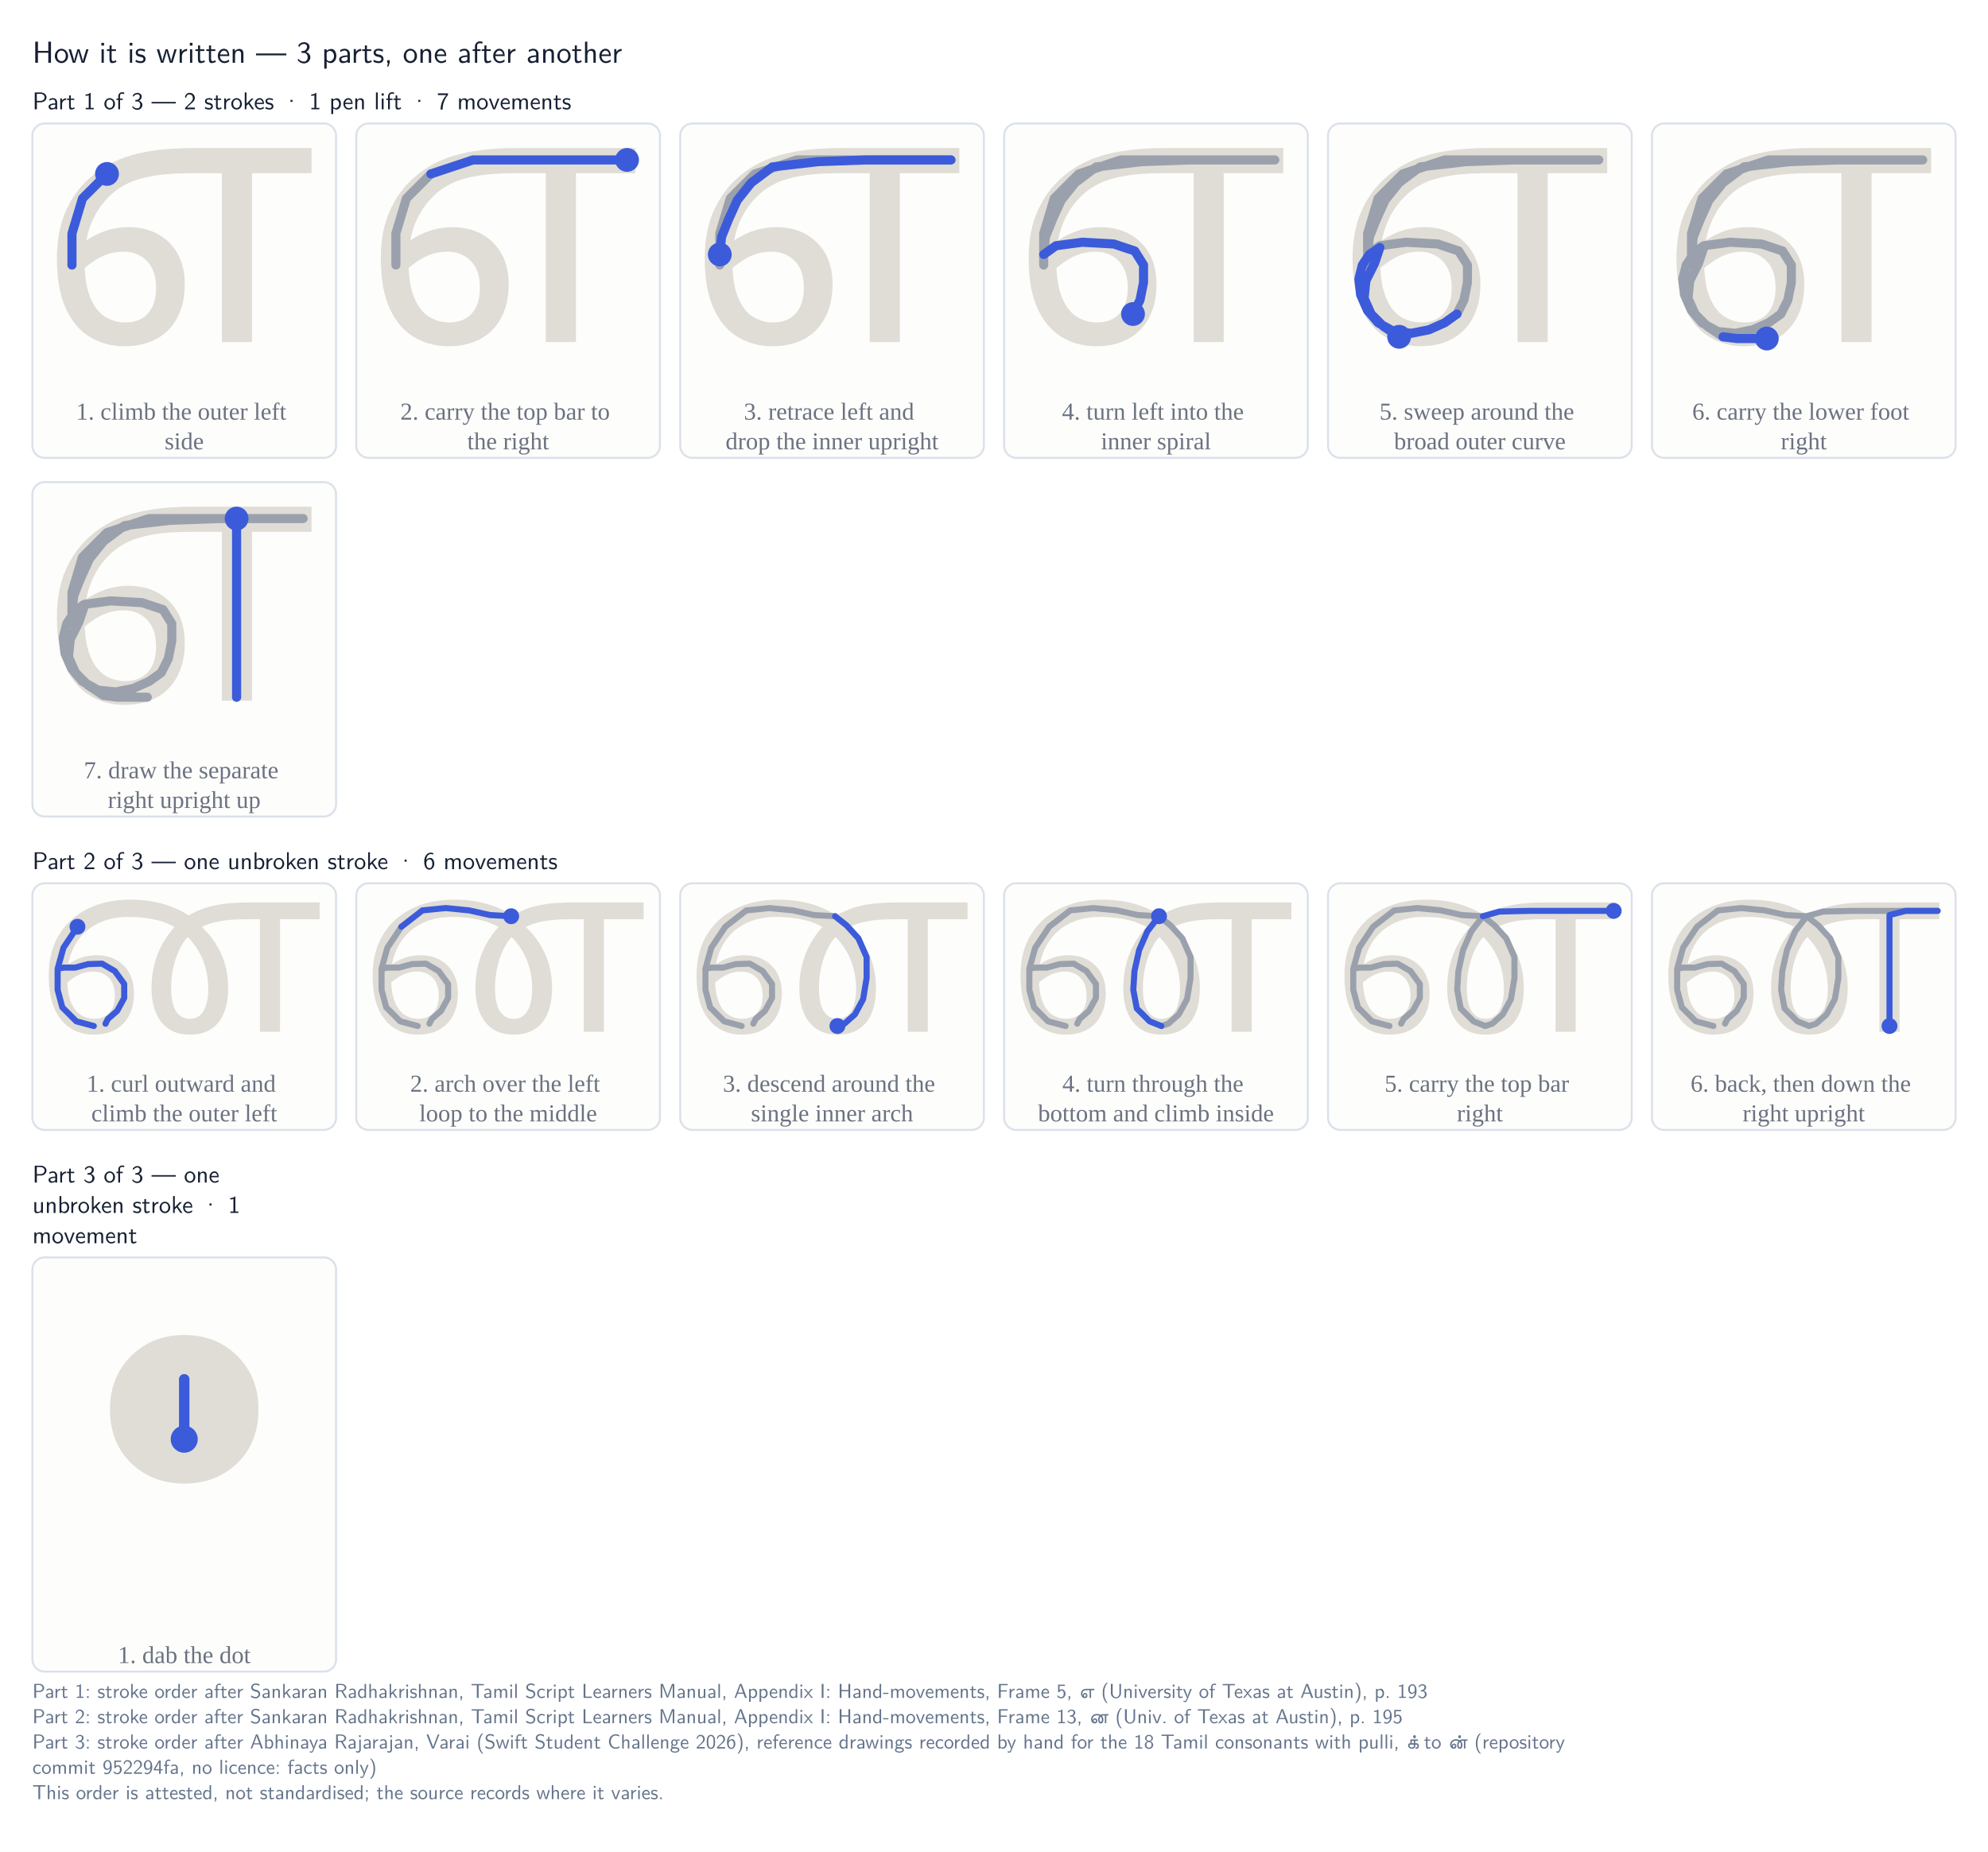
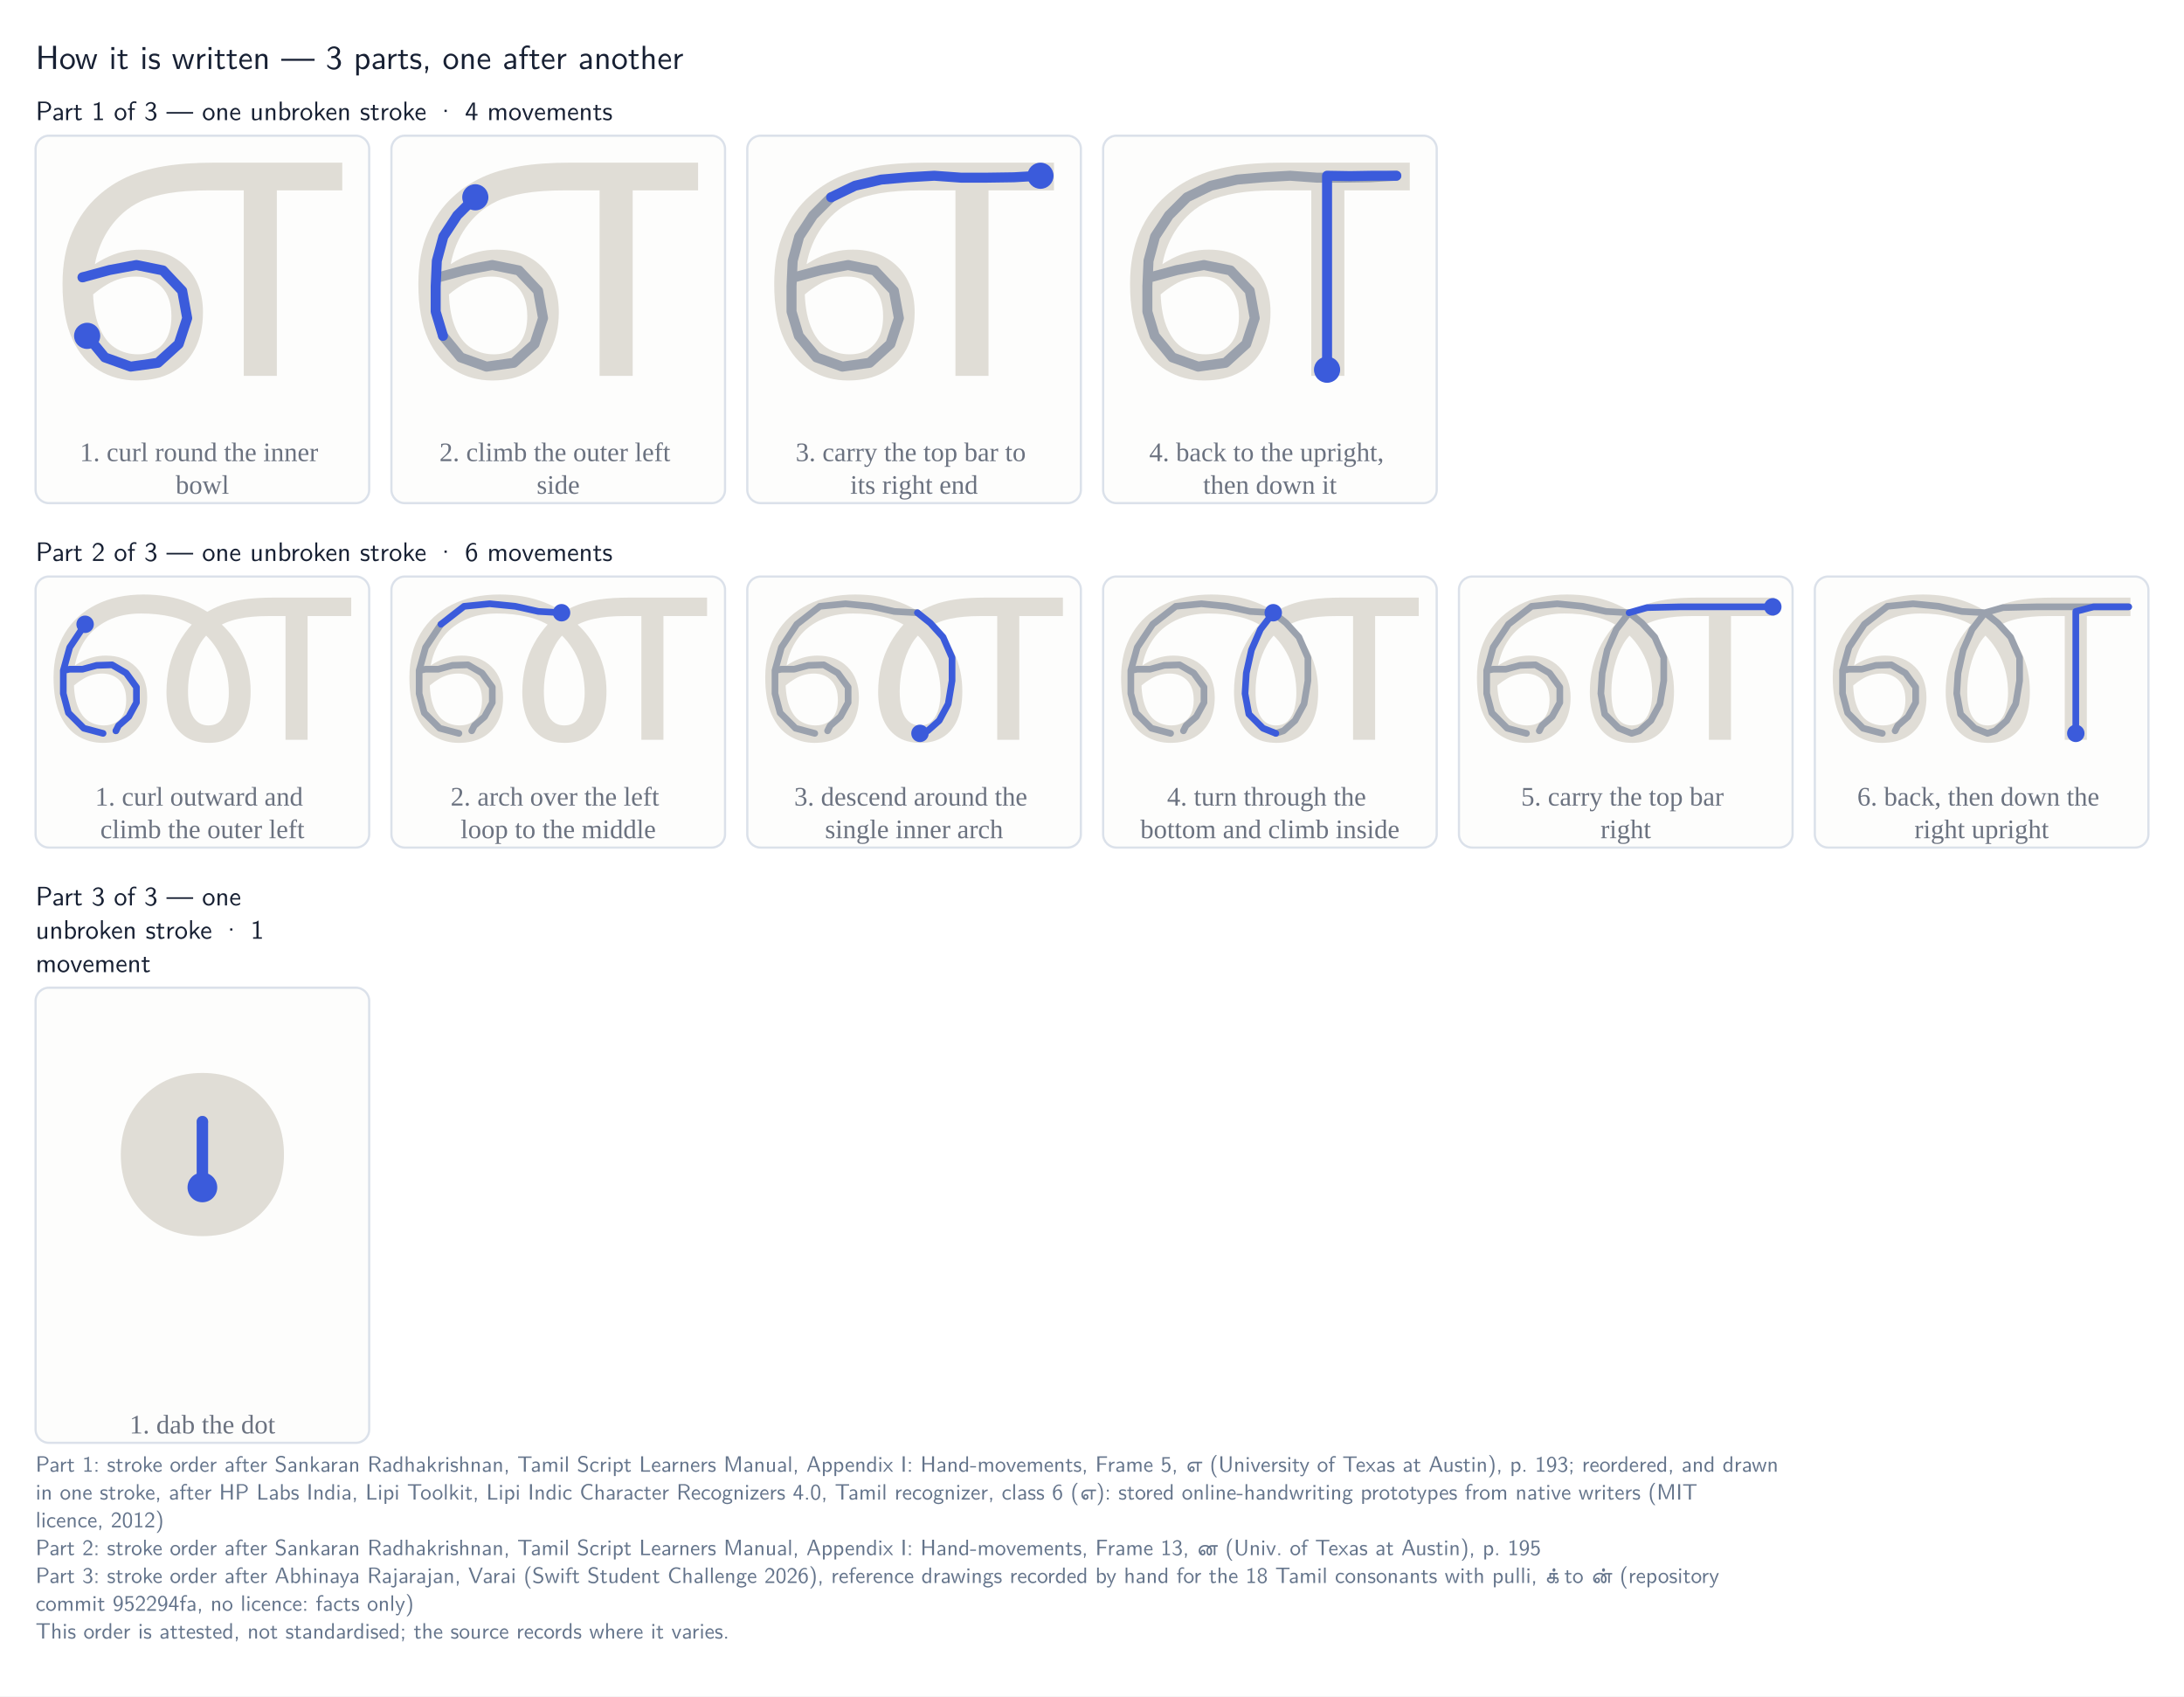
- <svg xmlns="http://www.w3.org/2000/svg" width="982" height="914.72" viewBox="0 0 982 914.72" role="img" aria-label="How to write என்: 3 parts, எ, ன, ், one after another">
-   <rect x="0" y="0" width="982" height="914.72" fill="#ffffff" />
+ <svg xmlns="http://www.w3.org/2000/svg" width="982" height="762.56" viewBox="0 0 982 762.56" role="img" aria-label="How to write என்: 3 parts, எ, ன, ், one after another">
+   <rect x="0" y="0" width="982" height="762.56" fill="#ffffff" />
  <text x="16" y="31" font-family="Latin Modern Sans, sans-serif" font-size="15" fill="#172033">How it is written — 3 parts, one after another</text>
-   <text x="16" y="54" font-family="Latin Modern Sans, sans-serif" font-size="12" fill="#172033">Part 1 of 3 — 2 strokes · 1 pen lift · 7 movements</text>
+   <text x="16" y="54" font-family="Latin Modern Sans, sans-serif" font-size="12" fill="#172033">Part 1 of 3 — one unbroken stroke · 4 movements</text>
  <rect x="16" y="61" width="150" height="165.16" rx="6" fill="#fdfdfc" stroke="#dbe1ea" stroke-width="1" />
  <svg x="16" y="61" width="150" height="165.16" viewBox="-13 -624 867 954.6" preserveAspectRatio="xMidYMid meet" overflow="hidden">
    <g transform="scale(1,-1)">
      <path class="ductus__glyph" d="M249 -12Q196 -12 152 14Q108 40 82.5 95.5Q57 151 57 239Q57 316 82 373Q107 430 150 468Q182 497 223 516Q264 535 320 544.5Q376 554 451 554L508 554L508 482L439 482Q375 482 332 474.5Q289 467 261.5 454Q234 441 214 423Q176 389 156 341Q136 293 136 232Q136 168 151.5 129Q167 90 193.5 73Q220 56 253 56Q280 56 299.5 67.5Q319 79 329.5 101Q340 123 340 155Q340 205 314 231.5Q288 258 247 258Q207 258 172 237Q137 216 108 184L93 248Q123 283 167.5 305.5Q212 328 261 328Q333 328 377.5 284Q422 240 422 165Q422 110 401 70Q380 30 341.5 9Q303 -12 249 -12ZM528 0L528 482L492 482L494 554L784 554L784 482L614 482L614 0L528 0Z" fill="#e0ddd6" fill-rule="nonzero" />
-       <path class="ductus__done" d="M100 220 L100 220" fill="none" stroke="#9aa1ad" stroke-width="26" stroke-linecap="round" stroke-linejoin="round" />
-       <path class="ductus__pen" d="M100 220 L100 310 L130 410 L200 480" fill="none" stroke="#3b5bdb" stroke-width="26" stroke-linecap="round" stroke-linejoin="round" />
-       <circle class="ductus__tip" cx="200" cy="480" r="34" fill="#3b5bdb" />
+       <path class="ductus__done" d="M109 256 L109 256" fill="none" stroke="#9aa1ad" stroke-width="26" stroke-linecap="round" stroke-linejoin="round" />
+       <path class="ductus__pen" d="M109 256 L179 275 L249 288 L318 274 L368 221 L381 150 L359 83 L305 34 L234 24 L167 48 L121 104" fill="none" stroke="#3b5bdb" stroke-width="26" stroke-linecap="round" stroke-linejoin="round" />
+       <circle class="ductus__tip" cx="121" cy="104" r="34" fill="#3b5bdb" />
    </g>
    <text class="ductus__caption" x="420.5" y="221.5" text-anchor="middle" font-size="69.5" fill="#6b7280">
-       <tspan x="420.5" y="221.5">1. climb the outer left</tspan>
-       <tspan x="420.5" y="306.3">side</tspan>
+       <tspan x="420.5" y="221.5">1. curl round the inner</tspan>
+       <tspan x="420.5" y="306.3">bowl</tspan>
    </text>
  </svg>
  <rect x="176" y="61" width="150" height="165.16" rx="6" fill="#fdfdfc" stroke="#dbe1ea" stroke-width="1" />
  <svg x="176" y="61" width="150" height="165.16" viewBox="-13 -624 867 954.6" preserveAspectRatio="xMidYMid meet" overflow="hidden">
    <g transform="scale(1,-1)">
      <path class="ductus__glyph" d="M249 -12Q196 -12 152 14Q108 40 82.5 95.5Q57 151 57 239Q57 316 82 373Q107 430 150 468Q182 497 223 516Q264 535 320 544.5Q376 554 451 554L508 554L508 482L439 482Q375 482 332 474.5Q289 467 261.5 454Q234 441 214 423Q176 389 156 341Q136 293 136 232Q136 168 151.5 129Q167 90 193.5 73Q220 56 253 56Q280 56 299.5 67.5Q319 79 329.5 101Q340 123 340 155Q340 205 314 231.5Q288 258 247 258Q207 258 172 237Q137 216 108 184L93 248Q123 283 167.5 305.5Q212 328 261 328Q333 328 377.5 284Q422 240 422 165Q422 110 401 70Q380 30 341.5 9Q303 -12 249 -12ZM528 0L528 482L492 482L494 554L784 554L784 482L614 482L614 0L528 0Z" fill="#e0ddd6" fill-rule="nonzero" />
-       <path class="ductus__done" d="M100 220 L100 310 L130 410 L200 480 L200 480" fill="none" stroke="#9aa1ad" stroke-width="26" stroke-linecap="round" stroke-linejoin="round" />
-       <path class="ductus__pen" d="M200 480 L320 520 L480 520 L620 520 L760 520" fill="none" stroke="#3b5bdb" stroke-width="26" stroke-linecap="round" stroke-linejoin="round" />
-       <circle class="ductus__tip" cx="760" cy="520" r="34" fill="#3b5bdb" />
+       <path class="ductus__done" d="M109 256 L179 275 L249 288 L318 274 L368 221 L381 150 L359 83 L305 34 L234 24 L167 48 L121 104 L121 104" fill="none" stroke="#9aa1ad" stroke-width="26" stroke-linecap="round" stroke-linejoin="round" />
+       <path class="ductus__pen" d="M121 104 L102 167 L102 233 L105 299 L122 362 L158 417 L205 464" fill="none" stroke="#3b5bdb" stroke-width="26" stroke-linecap="round" stroke-linejoin="round" />
+       <circle class="ductus__tip" cx="205" cy="464" r="34" fill="#3b5bdb" />
    </g>
    <text class="ductus__caption" x="420.5" y="221.5" text-anchor="middle" font-size="69.5" fill="#6b7280">
-       <tspan x="420.5" y="221.5">2. carry the top bar to</tspan>
-       <tspan x="420.5" y="306.3">the right</tspan>
+       <tspan x="420.5" y="221.5">2. climb the outer left</tspan>
+       <tspan x="420.5" y="306.3">side</tspan>
    </text>
  </svg>
  <rect x="336" y="61" width="150" height="165.16" rx="6" fill="#fdfdfc" stroke="#dbe1ea" stroke-width="1" />
  <svg x="336" y="61" width="150" height="165.16" viewBox="-13 -624 867 954.6" preserveAspectRatio="xMidYMid meet" overflow="hidden">
    <g transform="scale(1,-1)">
      <path class="ductus__glyph" d="M249 -12Q196 -12 152 14Q108 40 82.5 95.5Q57 151 57 239Q57 316 82 373Q107 430 150 468Q182 497 223 516Q264 535 320 544.5Q376 554 451 554L508 554L508 482L439 482Q375 482 332 474.5Q289 467 261.5 454Q234 441 214 423Q176 389 156 341Q136 293 136 232Q136 168 151.5 129Q167 90 193.5 73Q220 56 253 56Q280 56 299.5 67.5Q319 79 329.5 101Q340 123 340 155Q340 205 314 231.5Q288 258 247 258Q207 258 172 237Q137 216 108 184L93 248Q123 283 167.5 305.5Q212 328 261 328Q333 328 377.5 284Q422 240 422 165Q422 110 401 70Q380 30 341.5 9Q303 -12 249 -12ZM528 0L528 482L492 482L494 554L784 554L784 482L614 482L614 0L528 0Z" fill="#e0ddd6" fill-rule="nonzero" />
-       <path class="ductus__done" d="M100 220 L100 310 L130 410 L200 480 L320 520 L480 520 L620 520 L760 520 L760 520" fill="none" stroke="#9aa1ad" stroke-width="26" stroke-linecap="round" stroke-linejoin="round" />
-       <path class="ductus__pen" d="M760 520 L650 520 L520 520 L380 515 L250 500 L190 455 L150 405 L125 350 L105 300 L100 250" fill="none" stroke="#3b5bdb" stroke-width="26" stroke-linecap="round" stroke-linejoin="round" />
-       <circle class="ductus__tip" cx="100" cy="250" r="34" fill="#3b5bdb" />
+       <path class="ductus__done" d="M109 256 L179 275 L249 288 L318 274 L368 221 L381 150 L359 83 L305 34 L234 24 L167 48 L121 104 L102 167 L102 233 L105 299 L122 362 L158 417 L205 464 L205 464" fill="none" stroke="#9aa1ad" stroke-width="26" stroke-linecap="round" stroke-linejoin="round" />
+       <path class="ductus__pen" d="M205 464 L267 494 L335 510 L404 516 L473 520 L542 515 L611 515 L680 516 L749 520" fill="none" stroke="#3b5bdb" stroke-width="26" stroke-linecap="round" stroke-linejoin="round" />
+       <circle class="ductus__tip" cx="749" cy="520" r="34" fill="#3b5bdb" />
    </g>
    <text class="ductus__caption" x="420.5" y="221.5" text-anchor="middle" font-size="69.5" fill="#6b7280">
-       <tspan x="420.5" y="221.5">3. retrace left and</tspan>
-       <tspan x="420.5" y="306.3">drop the inner upright</tspan>
+       <tspan x="420.5" y="221.5">3. carry the top bar to</tspan>
+       <tspan x="420.5" y="306.3">its right end</tspan>
    </text>
  </svg>
  <rect x="496" y="61" width="150" height="165.16" rx="6" fill="#fdfdfc" stroke="#dbe1ea" stroke-width="1" />
  <svg x="496" y="61" width="150" height="165.16" viewBox="-13 -624 867 954.6" preserveAspectRatio="xMidYMid meet" overflow="hidden">
    <g transform="scale(1,-1)">
      <path class="ductus__glyph" d="M249 -12Q196 -12 152 14Q108 40 82.5 95.5Q57 151 57 239Q57 316 82 373Q107 430 150 468Q182 497 223 516Q264 535 320 544.5Q376 554 451 554L508 554L508 482L439 482Q375 482 332 474.5Q289 467 261.5 454Q234 441 214 423Q176 389 156 341Q136 293 136 232Q136 168 151.5 129Q167 90 193.5 73Q220 56 253 56Q280 56 299.5 67.5Q319 79 329.5 101Q340 123 340 155Q340 205 314 231.5Q288 258 247 258Q207 258 172 237Q137 216 108 184L93 248Q123 283 167.5 305.5Q212 328 261 328Q333 328 377.5 284Q422 240 422 165Q422 110 401 70Q380 30 341.5 9Q303 -12 249 -12ZM528 0L528 482L492 482L494 554L784 554L784 482L614 482L614 0L528 0Z" fill="#e0ddd6" fill-rule="nonzero" />
-       <path class="ductus__done" d="M100 220 L100 310 L130 410 L200 480 L320 520 L480 520 L620 520 L760 520 L650 520 L520 520 L380 515 L250 500 L190 455 L150 405 L125 350 L105 300 L100 250 L100 250" fill="none" stroke="#9aa1ad" stroke-width="26" stroke-linecap="round" stroke-linejoin="round" />
-       <path class="ductus__pen" d="M100 250 L135 275 L210 285 L300 280 L360 260 L385 220 L385 170 L375 120 L355 80" fill="none" stroke="#3b5bdb" stroke-width="26" stroke-linecap="round" stroke-linejoin="round" />
-       <circle class="ductus__tip" cx="355" cy="80" r="34" fill="#3b5bdb" />
+       <path class="ductus__done" d="M109 256 L179 275 L249 288 L318 274 L368 221 L381 150 L359 83 L305 34 L234 24 L167 48 L121 104 L102 167 L102 233 L105 299 L122 362 L158 417 L205 464 L267 494 L335 510 L404 516 L473 520 L542 515 L611 515 L680 516 L749 520 L749 520" fill="none" stroke="#9aa1ad" stroke-width="26" stroke-linecap="round" stroke-linejoin="round" />
+       <path class="ductus__pen" d="M749 520 L689 520 L629 519 L569 520 L569 448 L569 376 L569 304 L569 232 L569 160 L569 88 L569 16" fill="none" stroke="#3b5bdb" stroke-width="26" stroke-linecap="round" stroke-linejoin="round" />
+       <circle class="ductus__tip" cx="569" cy="16" r="34" fill="#3b5bdb" />
    </g>
    <text class="ductus__caption" x="420.5" y="221.5" text-anchor="middle" font-size="69.5" fill="#6b7280">
-       <tspan x="420.5" y="221.5">4. turn left into the</tspan>
-       <tspan x="420.5" y="306.3">inner spiral</tspan>
+       <tspan x="420.5" y="221.5">4. back to the upright,</tspan>
+       <tspan x="420.5" y="306.3">then down it</tspan>
    </text>
  </svg>
-   <rect x="656" y="61" width="150" height="165.16" rx="6" fill="#fdfdfc" stroke="#dbe1ea" stroke-width="1" />
-   <svg x="656" y="61" width="150" height="165.16" viewBox="-13 -624 867 954.6" preserveAspectRatio="xMidYMid meet" overflow="hidden">
-     <g transform="scale(1,-1)">
-       <path class="ductus__glyph" d="M249 -12Q196 -12 152 14Q108 40 82.5 95.5Q57 151 57 239Q57 316 82 373Q107 430 150 468Q182 497 223 516Q264 535 320 544.5Q376 554 451 554L508 554L508 482L439 482Q375 482 332 474.5Q289 467 261.5 454Q234 441 214 423Q176 389 156 341Q136 293 136 232Q136 168 151.5 129Q167 90 193.5 73Q220 56 253 56Q280 56 299.5 67.5Q319 79 329.5 101Q340 123 340 155Q340 205 314 231.5Q288 258 247 258Q207 258 172 237Q137 216 108 184L93 248Q123 283 167.5 305.5Q212 328 261 328Q333 328 377.5 284Q422 240 422 165Q422 110 401 70Q380 30 341.5 9Q303 -12 249 -12ZM528 0L528 482L492 482L494 554L784 554L784 482L614 482L614 0L528 0Z" fill="#e0ddd6" fill-rule="nonzero" />
-       <path class="ductus__done" d="M100 220 L100 310 L130 410 L200 480 L320 520 L480 520 L620 520 L760 520 L650 520 L520 520 L380 515 L250 500 L190 455 L150 405 L125 350 L105 300 L100 250 L135 275 L210 285 L300 280 L360 260 L385 220 L385 170 L375 120 L355 80 L355 80" fill="none" stroke="#9aa1ad" stroke-width="26" stroke-linecap="round" stroke-linejoin="round" />
-       <path class="ductus__pen" d="M355 80 L320 55 L275 35 L225 25 L175 30 L130 55 L100 90 L80 135 L75 180 L85 220 L105 250 L135 270 L120 225 L95 175 L90 125 L110 80 L145 45 L190 15" fill="none" stroke="#3b5bdb" stroke-width="26" stroke-linecap="round" stroke-linejoin="round" />
-       <circle class="ductus__tip" cx="190" cy="15" r="34" fill="#3b5bdb" />
-     </g>
-     <text class="ductus__caption" x="420.5" y="221.5" text-anchor="middle" font-size="69.5" fill="#6b7280">
-       <tspan x="420.5" y="221.5">5. sweep around the</tspan>
-       <tspan x="420.5" y="306.3">broad outer curve</tspan>
-     </text>
-   </svg>
-   <rect x="816" y="61" width="150" height="165.16" rx="6" fill="#fdfdfc" stroke="#dbe1ea" stroke-width="1" />
-   <svg x="816" y="61" width="150" height="165.16" viewBox="-13 -624 867 954.6" preserveAspectRatio="xMidYMid meet" overflow="hidden">
-     <g transform="scale(1,-1)">
-       <path class="ductus__glyph" d="M249 -12Q196 -12 152 14Q108 40 82.5 95.5Q57 151 57 239Q57 316 82 373Q107 430 150 468Q182 497 223 516Q264 535 320 544.5Q376 554 451 554L508 554L508 482L439 482Q375 482 332 474.5Q289 467 261.5 454Q234 441 214 423Q176 389 156 341Q136 293 136 232Q136 168 151.5 129Q167 90 193.5 73Q220 56 253 56Q280 56 299.5 67.5Q319 79 329.5 101Q340 123 340 155Q340 205 314 231.5Q288 258 247 258Q207 258 172 237Q137 216 108 184L93 248Q123 283 167.5 305.5Q212 328 261 328Q333 328 377.5 284Q422 240 422 165Q422 110 401 70Q380 30 341.5 9Q303 -12 249 -12ZM528 0L528 482L492 482L494 554L784 554L784 482L614 482L614 0L528 0Z" fill="#e0ddd6" fill-rule="nonzero" />
-       <path class="ductus__done" d="M100 220 L100 310 L130 410 L200 480 L320 520 L480 520 L620 520 L760 520 L650 520 L520 520 L380 515 L250 500 L190 455 L150 405 L125 350 L105 300 L100 250 L135 275 L210 285 L300 280 L360 260 L385 220 L385 170 L375 120 L355 80 L320 55 L275 35 L225 25 L175 30 L130 55 L100 90 L80 135 L75 180 L85 220 L105 250 L135 270 L120 225 L95 175 L90 125 L110 80 L145 45 L190 15 L190 15" fill="none" stroke="#9aa1ad" stroke-width="26" stroke-linecap="round" stroke-linejoin="round" />
-       <path class="ductus__pen" d="M190 15 L230 10 L275 10 L315 10" fill="none" stroke="#3b5bdb" stroke-width="26" stroke-linecap="round" stroke-linejoin="round" />
-       <circle class="ductus__tip" cx="315" cy="10" r="34" fill="#3b5bdb" />
-     </g>
-     <text class="ductus__caption" x="420.5" y="221.5" text-anchor="middle" font-size="69.5" fill="#6b7280">
-       <tspan x="420.5" y="221.5">6. carry the lower foot</tspan>
-       <tspan x="420.5" y="306.3">right</tspan>
-     </text>
-   </svg>
-   <rect x="16" y="238.16" width="150" height="165.16" rx="6" fill="#fdfdfc" stroke="#dbe1ea" stroke-width="1" />
-   <svg x="16" y="238.16" width="150" height="165.16" viewBox="-13 -624 867 954.6" preserveAspectRatio="xMidYMid meet" overflow="hidden">
-     <g transform="scale(1,-1)">
-       <path class="ductus__glyph" d="M249 -12Q196 -12 152 14Q108 40 82.5 95.5Q57 151 57 239Q57 316 82 373Q107 430 150 468Q182 497 223 516Q264 535 320 544.5Q376 554 451 554L508 554L508 482L439 482Q375 482 332 474.5Q289 467 261.5 454Q234 441 214 423Q176 389 156 341Q136 293 136 232Q136 168 151.5 129Q167 90 193.5 73Q220 56 253 56Q280 56 299.5 67.5Q319 79 329.5 101Q340 123 340 155Q340 205 314 231.5Q288 258 247 258Q207 258 172 237Q137 216 108 184L93 248Q123 283 167.5 305.5Q212 328 261 328Q333 328 377.5 284Q422 240 422 165Q422 110 401 70Q380 30 341.5 9Q303 -12 249 -12ZM528 0L528 482L492 482L494 554L784 554L784 482L614 482L614 0L528 0Z" fill="#e0ddd6" fill-rule="nonzero" />
-       <path class="ductus__done" d="M100 220 L100 310 L130 410 L200 480 L320 520 L480 520 L620 520 L760 520 L650 520 L520 520 L380 515 L250 500 L190 455 L150 405 L125 350 L105 300 L100 250 L135 275 L210 285 L300 280 L360 260 L385 220 L385 170 L375 120 L355 80 L320 55 L275 35 L225 25 L175 30 L130 55 L100 90 L80 135 L75 180 L85 220 L105 250 L135 270 L120 225 L95 175 L90 125 L110 80 L145 45 L190 15 L230 10 L275 10 L315 10" fill="none" stroke="#9aa1ad" stroke-width="26" stroke-linecap="round" stroke-linejoin="round" />
-       <path class="ductus__done" d="M570 10 L570 10" fill="none" stroke="#9aa1ad" stroke-width="26" stroke-linecap="round" stroke-linejoin="round" />
-       <path class="ductus__pen" d="M570 10 L570 150 L570 300 L570 450 L570 520" fill="none" stroke="#3b5bdb" stroke-width="26" stroke-linecap="round" stroke-linejoin="round" />
-       <circle class="ductus__tip" cx="570" cy="520" r="34" fill="#3b5bdb" />
-     </g>
-     <text class="ductus__caption" x="420.5" y="221.5" text-anchor="middle" font-size="69.5" fill="#6b7280">
-       <tspan x="420.5" y="221.5">7. draw the separate</tspan>
-       <tspan x="420.5" y="306.3">right upright up</tspan>
-     </text>
-   </svg>
-   <text x="16" y="429.32" font-family="Latin Modern Sans, sans-serif" font-size="12" fill="#172033">Part 2 of 3 — one unbroken stroke · 6 movements</text>
-   <rect x="16" y="436.32" width="150" height="121.82" rx="6" fill="#fdfdfc" stroke="#dbe1ea" stroke-width="1" />
-   <svg x="16" y="436.32" width="150" height="121.82" viewBox="-13 -636 1300 1055.8" preserveAspectRatio="xMidYMid meet" overflow="hidden">
+   <text x="16" y="252.16" font-family="Latin Modern Sans, sans-serif" font-size="12" fill="#172033">Part 2 of 3 — one unbroken stroke · 6 movements</text>
+   <rect x="16" y="259.16" width="150" height="121.82" rx="6" fill="#fdfdfc" stroke="#dbe1ea" stroke-width="1" />
+   <svg x="16" y="259.16" width="150" height="121.82" viewBox="-13 -636 1300 1055.8" preserveAspectRatio="xMidYMid meet" overflow="hidden">
    <g transform="scale(1,-1)">
      <path class="ductus__glyph" d="M249 -12Q196 -12 152 14.5Q108 41 82.5 97Q57 153 57 243Q57 342 100.5 414.5Q144 487 223 526.5Q302 566 408 566Q456 566 499.5 558.5Q543 551 583 535.5Q623 520 662 495L708 453Q761 406 793 338.5Q825 271 825 189Q825 122 805.5 77.5Q786 33 749.5 10.5Q713 -12 663 -12Q605 -12 568.5 14Q532 40 514.5 84.5Q497 129 497 186Q497 239 508.5 286Q520 333 543 375Q566 417 600 454L650 495Q680 513 714 526Q748 539 796.5 546.5Q845 554 918 554L1217 554L1217 482L1047 482L1047 0L961 0L961 482L895 482Q862 482 833 479.5Q804 477 778 471.5Q752 466 728 456Q704 446 681 430Q648 409 626 370.5Q604 332 592.5 284.5Q581 237 581 189Q581 120 602 88Q623 56 660 56Q691 56 708.5 75Q726 94 733 123Q740 152 740 182Q740 261 709.5 324.5Q679 388 621 433Q574 466 518 479Q462 492 398 492Q324 492 269 465Q214 438 181.5 391Q149 344 139 283Q138 268 137 254.5Q136 241 136 233Q136 168 151.5 129Q167 90 193.5 73Q220 56 253 56Q280 56 299.5 67.5Q319 79 329.5 101Q340 123 340 155Q340 205 314 231.5Q288 258 247 258Q207 258 172 237Q137 216 108 184L93 248Q123 283 167.5 305.5Q212 328 261 328Q333 328 377.5 284Q422 240 422 165Q422 110 401 70Q380 30 341.5 9Q303 -12 249 -12Z" fill="#e0ddd6" fill-rule="nonzero" />
      <path class="ductus__done" d="M300 35 L300 35" fill="none" stroke="#9aa1ad" stroke-width="26" stroke-linecap="round" stroke-linejoin="round" />
      <path class="ductus__pen" d="M300 35 L310 55 L350 90 L380 145 L380 205 L340 260 L285 292 L225 290 L170 275 L120 275 L95 270 L95 180 L115 105 L175 45 L250 25 L175 45 L115 105 L95 180 L95 270 L120 360 L180 450" fill="none" stroke="#3b5bdb" stroke-width="26" stroke-linecap="round" stroke-linejoin="round" />
      <circle class="ductus__tip" cx="180" cy="450" r="34" fill="#3b5bdb" />
    </g>
    <text class="ductus__caption" x="637" y="256.2" text-anchor="middle" font-size="104.2" fill="#6b7280">
      <tspan x="637" y="256.2">1. curl outward and</tspan>
      <tspan x="637" y="383.3">climb the outer left</tspan>
    </text>
  </svg>
-   <rect x="176" y="436.32" width="150" height="121.82" rx="6" fill="#fdfdfc" stroke="#dbe1ea" stroke-width="1" />
-   <svg x="176" y="436.32" width="150" height="121.82" viewBox="-13 -636 1300 1055.8" preserveAspectRatio="xMidYMid meet" overflow="hidden">
+   <rect x="176" y="259.16" width="150" height="121.82" rx="6" fill="#fdfdfc" stroke="#dbe1ea" stroke-width="1" />
+   <svg x="176" y="259.16" width="150" height="121.82" viewBox="-13 -636 1300 1055.8" preserveAspectRatio="xMidYMid meet" overflow="hidden">
    <g transform="scale(1,-1)">
      <path class="ductus__glyph" d="M249 -12Q196 -12 152 14.5Q108 41 82.5 97Q57 153 57 243Q57 342 100.5 414.5Q144 487 223 526.5Q302 566 408 566Q456 566 499.5 558.5Q543 551 583 535.5Q623 520 662 495L708 453Q761 406 793 338.5Q825 271 825 189Q825 122 805.5 77.5Q786 33 749.5 10.5Q713 -12 663 -12Q605 -12 568.5 14Q532 40 514.5 84.5Q497 129 497 186Q497 239 508.5 286Q520 333 543 375Q566 417 600 454L650 495Q680 513 714 526Q748 539 796.5 546.5Q845 554 918 554L1217 554L1217 482L1047 482L1047 0L961 0L961 482L895 482Q862 482 833 479.5Q804 477 778 471.5Q752 466 728 456Q704 446 681 430Q648 409 626 370.5Q604 332 592.5 284.5Q581 237 581 189Q581 120 602 88Q623 56 660 56Q691 56 708.5 75Q726 94 733 123Q740 152 740 182Q740 261 709.5 324.5Q679 388 621 433Q574 466 518 479Q462 492 398 492Q324 492 269 465Q214 438 181.5 391Q149 344 139 283Q138 268 137 254.5Q136 241 136 233Q136 168 151.5 129Q167 90 193.5 73Q220 56 253 56Q280 56 299.5 67.5Q319 79 329.5 101Q340 123 340 155Q340 205 314 231.5Q288 258 247 258Q207 258 172 237Q137 216 108 184L93 248Q123 283 167.5 305.5Q212 328 261 328Q333 328 377.5 284Q422 240 422 165Q422 110 401 70Q380 30 341.5 9Q303 -12 249 -12Z" fill="#e0ddd6" fill-rule="nonzero" />
      <path class="ductus__done" d="M300 35 L310 55 L350 90 L380 145 L380 205 L340 260 L285 292 L225 290 L170 275 L120 275 L95 270 L95 180 L115 105 L175 45 L250 25 L175 45 L115 105 L95 180 L95 270 L120 360 L180 450 L180 450" fill="none" stroke="#9aa1ad" stroke-width="26" stroke-linecap="round" stroke-linejoin="round" />
      <path class="ductus__pen" d="M180 450 L270 520 L370 530 L470 520 L560 500 L650 495" fill="none" stroke="#3b5bdb" stroke-width="26" stroke-linecap="round" stroke-linejoin="round" />
      <circle class="ductus__tip" cx="650" cy="495" r="34" fill="#3b5bdb" />
    </g>
    <text class="ductus__caption" x="637" y="256.2" text-anchor="middle" font-size="104.2" fill="#6b7280">
      <tspan x="637" y="256.2">2. arch over the left</tspan>
      <tspan x="637" y="383.3">loop to the middle</tspan>
    </text>
  </svg>
-   <rect x="336" y="436.32" width="150" height="121.82" rx="6" fill="#fdfdfc" stroke="#dbe1ea" stroke-width="1" />
-   <svg x="336" y="436.32" width="150" height="121.82" viewBox="-13 -636 1300 1055.8" preserveAspectRatio="xMidYMid meet" overflow="hidden">
+   <rect x="336" y="259.16" width="150" height="121.82" rx="6" fill="#fdfdfc" stroke="#dbe1ea" stroke-width="1" />
+   <svg x="336" y="259.16" width="150" height="121.82" viewBox="-13 -636 1300 1055.8" preserveAspectRatio="xMidYMid meet" overflow="hidden">
    <g transform="scale(1,-1)">
      <path class="ductus__glyph" d="M249 -12Q196 -12 152 14.5Q108 41 82.5 97Q57 153 57 243Q57 342 100.5 414.5Q144 487 223 526.5Q302 566 408 566Q456 566 499.5 558.5Q543 551 583 535.5Q623 520 662 495L708 453Q761 406 793 338.5Q825 271 825 189Q825 122 805.5 77.5Q786 33 749.5 10.5Q713 -12 663 -12Q605 -12 568.5 14Q532 40 514.5 84.5Q497 129 497 186Q497 239 508.5 286Q520 333 543 375Q566 417 600 454L650 495Q680 513 714 526Q748 539 796.5 546.5Q845 554 918 554L1217 554L1217 482L1047 482L1047 0L961 0L961 482L895 482Q862 482 833 479.5Q804 477 778 471.5Q752 466 728 456Q704 446 681 430Q648 409 626 370.5Q604 332 592.5 284.5Q581 237 581 189Q581 120 602 88Q623 56 660 56Q691 56 708.5 75Q726 94 733 123Q740 152 740 182Q740 261 709.5 324.5Q679 388 621 433Q574 466 518 479Q462 492 398 492Q324 492 269 465Q214 438 181.5 391Q149 344 139 283Q138 268 137 254.5Q136 241 136 233Q136 168 151.5 129Q167 90 193.5 73Q220 56 253 56Q280 56 299.5 67.5Q319 79 329.5 101Q340 123 340 155Q340 205 314 231.5Q288 258 247 258Q207 258 172 237Q137 216 108 184L93 248Q123 283 167.5 305.5Q212 328 261 328Q333 328 377.5 284Q422 240 422 165Q422 110 401 70Q380 30 341.5 9Q303 -12 249 -12Z" fill="#e0ddd6" fill-rule="nonzero" />
      <path class="ductus__done" d="M300 35 L310 55 L350 90 L380 145 L380 205 L340 260 L285 292 L225 290 L170 275 L120 275 L95 270 L95 180 L115 105 L175 45 L250 25 L175 45 L115 105 L95 180 L95 270 L120 360 L180 450 L270 520 L370 530 L470 520 L560 500 L650 495 L650 495" fill="none" stroke="#9aa1ad" stroke-width="26" stroke-linecap="round" stroke-linejoin="round" />
      <path class="ductus__pen" d="M650 495 L700 455 L750 400 L785 320 L785 230 L770 140 L735 75 L690 35 L660 25" fill="none" stroke="#3b5bdb" stroke-width="26" stroke-linecap="round" stroke-linejoin="round" />
      <circle class="ductus__tip" cx="660" cy="25" r="34" fill="#3b5bdb" />
    </g>
    <text class="ductus__caption" x="637" y="256.2" text-anchor="middle" font-size="104.2" fill="#6b7280">
      <tspan x="637" y="256.2">3. descend around the</tspan>
      <tspan x="637" y="383.3">single inner arch</tspan>
    </text>
  </svg>
-   <rect x="496" y="436.32" width="150" height="121.82" rx="6" fill="#fdfdfc" stroke="#dbe1ea" stroke-width="1" />
-   <svg x="496" y="436.32" width="150" height="121.82" viewBox="-13 -636 1300 1055.8" preserveAspectRatio="xMidYMid meet" overflow="hidden">
+   <rect x="496" y="259.16" width="150" height="121.82" rx="6" fill="#fdfdfc" stroke="#dbe1ea" stroke-width="1" />
+   <svg x="496" y="259.16" width="150" height="121.82" viewBox="-13 -636 1300 1055.8" preserveAspectRatio="xMidYMid meet" overflow="hidden">
    <g transform="scale(1,-1)">
      <path class="ductus__glyph" d="M249 -12Q196 -12 152 14.5Q108 41 82.5 97Q57 153 57 243Q57 342 100.5 414.5Q144 487 223 526.5Q302 566 408 566Q456 566 499.5 558.5Q543 551 583 535.5Q623 520 662 495L708 453Q761 406 793 338.5Q825 271 825 189Q825 122 805.5 77.5Q786 33 749.5 10.5Q713 -12 663 -12Q605 -12 568.5 14Q532 40 514.5 84.5Q497 129 497 186Q497 239 508.5 286Q520 333 543 375Q566 417 600 454L650 495Q680 513 714 526Q748 539 796.5 546.5Q845 554 918 554L1217 554L1217 482L1047 482L1047 0L961 0L961 482L895 482Q862 482 833 479.5Q804 477 778 471.5Q752 466 728 456Q704 446 681 430Q648 409 626 370.5Q604 332 592.5 284.5Q581 237 581 189Q581 120 602 88Q623 56 660 56Q691 56 708.5 75Q726 94 733 123Q740 152 740 182Q740 261 709.5 324.5Q679 388 621 433Q574 466 518 479Q462 492 398 492Q324 492 269 465Q214 438 181.5 391Q149 344 139 283Q138 268 137 254.5Q136 241 136 233Q136 168 151.5 129Q167 90 193.5 73Q220 56 253 56Q280 56 299.5 67.5Q319 79 329.5 101Q340 123 340 155Q340 205 314 231.5Q288 258 247 258Q207 258 172 237Q137 216 108 184L93 248Q123 283 167.5 305.5Q212 328 261 328Q333 328 377.5 284Q422 240 422 165Q422 110 401 70Q380 30 341.5 9Q303 -12 249 -12Z" fill="#e0ddd6" fill-rule="nonzero" />
      <path class="ductus__done" d="M300 35 L310 55 L350 90 L380 145 L380 205 L340 260 L285 292 L225 290 L170 275 L120 275 L95 270 L95 180 L115 105 L175 45 L250 25 L175 45 L115 105 L95 180 L95 270 L120 360 L180 450 L270 520 L370 530 L470 520 L560 500 L650 495 L700 455 L750 400 L785 320 L785 230 L770 140 L735 75 L690 35 L660 25 L660 25" fill="none" stroke="#9aa1ad" stroke-width="26" stroke-linecap="round" stroke-linejoin="round" />
      <path class="ductus__pen" d="M660 25 L610 45 L555 100 L540 180 L545 260 L565 350 L600 430 L650 495" fill="none" stroke="#3b5bdb" stroke-width="26" stroke-linecap="round" stroke-linejoin="round" />
      <circle class="ductus__tip" cx="650" cy="495" r="34" fill="#3b5bdb" />
    </g>
    <text class="ductus__caption" x="637" y="256.2" text-anchor="middle" font-size="104.2" fill="#6b7280">
      <tspan x="637" y="256.2">4. turn through the</tspan>
      <tspan x="637" y="383.3">bottom and climb inside</tspan>
    </text>
  </svg>
-   <rect x="656" y="436.32" width="150" height="121.82" rx="6" fill="#fdfdfc" stroke="#dbe1ea" stroke-width="1" />
-   <svg x="656" y="436.32" width="150" height="121.82" viewBox="-13 -636 1300 1055.8" preserveAspectRatio="xMidYMid meet" overflow="hidden">
+   <rect x="656" y="259.16" width="150" height="121.82" rx="6" fill="#fdfdfc" stroke="#dbe1ea" stroke-width="1" />
+   <svg x="656" y="259.16" width="150" height="121.82" viewBox="-13 -636 1300 1055.8" preserveAspectRatio="xMidYMid meet" overflow="hidden">
    <g transform="scale(1,-1)">
      <path class="ductus__glyph" d="M249 -12Q196 -12 152 14.5Q108 41 82.5 97Q57 153 57 243Q57 342 100.5 414.5Q144 487 223 526.5Q302 566 408 566Q456 566 499.5 558.5Q543 551 583 535.5Q623 520 662 495L708 453Q761 406 793 338.5Q825 271 825 189Q825 122 805.5 77.5Q786 33 749.5 10.5Q713 -12 663 -12Q605 -12 568.5 14Q532 40 514.5 84.5Q497 129 497 186Q497 239 508.5 286Q520 333 543 375Q566 417 600 454L650 495Q680 513 714 526Q748 539 796.5 546.5Q845 554 918 554L1217 554L1217 482L1047 482L1047 0L961 0L961 482L895 482Q862 482 833 479.5Q804 477 778 471.5Q752 466 728 456Q704 446 681 430Q648 409 626 370.5Q604 332 592.5 284.5Q581 237 581 189Q581 120 602 88Q623 56 660 56Q691 56 708.5 75Q726 94 733 123Q740 152 740 182Q740 261 709.5 324.5Q679 388 621 433Q574 466 518 479Q462 492 398 492Q324 492 269 465Q214 438 181.5 391Q149 344 139 283Q138 268 137 254.5Q136 241 136 233Q136 168 151.5 129Q167 90 193.5 73Q220 56 253 56Q280 56 299.5 67.5Q319 79 329.5 101Q340 123 340 155Q340 205 314 231.5Q288 258 247 258Q207 258 172 237Q137 216 108 184L93 248Q123 283 167.5 305.5Q212 328 261 328Q333 328 377.5 284Q422 240 422 165Q422 110 401 70Q380 30 341.5 9Q303 -12 249 -12Z" fill="#e0ddd6" fill-rule="nonzero" />
      <path class="ductus__done" d="M300 35 L310 55 L350 90 L380 145 L380 205 L340 260 L285 292 L225 290 L170 275 L120 275 L95 270 L95 180 L115 105 L175 45 L250 25 L175 45 L115 105 L95 180 L95 270 L120 360 L180 450 L270 520 L370 530 L470 520 L560 500 L650 495 L700 455 L750 400 L785 320 L785 230 L770 140 L735 75 L690 35 L660 25 L610 45 L555 100 L540 180 L545 260 L565 350 L600 430 L650 495 L650 495" fill="none" stroke="#9aa1ad" stroke-width="26" stroke-linecap="round" stroke-linejoin="round" />
      <path class="ductus__pen" d="M650 495 L720 515 L850 518 L1000 518 L1100 518 L1210 518" fill="none" stroke="#3b5bdb" stroke-width="26" stroke-linecap="round" stroke-linejoin="round" />
      <circle class="ductus__tip" cx="1210" cy="518" r="34" fill="#3b5bdb" />
    </g>
    <text class="ductus__caption" x="637" y="256.2" text-anchor="middle" font-size="104.2" fill="#6b7280">
      <tspan x="637" y="256.2">5. carry the top bar</tspan>
      <tspan x="637" y="383.3">right</tspan>
    </text>
  </svg>
-   <rect x="816" y="436.32" width="150" height="121.82" rx="6" fill="#fdfdfc" stroke="#dbe1ea" stroke-width="1" />
-   <svg x="816" y="436.32" width="150" height="121.82" viewBox="-13 -636 1300 1055.8" preserveAspectRatio="xMidYMid meet" overflow="hidden">
+   <rect x="816" y="259.16" width="150" height="121.82" rx="6" fill="#fdfdfc" stroke="#dbe1ea" stroke-width="1" />
+   <svg x="816" y="259.16" width="150" height="121.82" viewBox="-13 -636 1300 1055.8" preserveAspectRatio="xMidYMid meet" overflow="hidden">
    <g transform="scale(1,-1)">
      <path class="ductus__glyph" d="M249 -12Q196 -12 152 14.5Q108 41 82.5 97Q57 153 57 243Q57 342 100.5 414.5Q144 487 223 526.5Q302 566 408 566Q456 566 499.5 558.5Q543 551 583 535.5Q623 520 662 495L708 453Q761 406 793 338.5Q825 271 825 189Q825 122 805.5 77.5Q786 33 749.5 10.5Q713 -12 663 -12Q605 -12 568.5 14Q532 40 514.5 84.5Q497 129 497 186Q497 239 508.5 286Q520 333 543 375Q566 417 600 454L650 495Q680 513 714 526Q748 539 796.5 546.5Q845 554 918 554L1217 554L1217 482L1047 482L1047 0L961 0L961 482L895 482Q862 482 833 479.5Q804 477 778 471.5Q752 466 728 456Q704 446 681 430Q648 409 626 370.5Q604 332 592.5 284.5Q581 237 581 189Q581 120 602 88Q623 56 660 56Q691 56 708.5 75Q726 94 733 123Q740 152 740 182Q740 261 709.5 324.5Q679 388 621 433Q574 466 518 479Q462 492 398 492Q324 492 269 465Q214 438 181.5 391Q149 344 139 283Q138 268 137 254.5Q136 241 136 233Q136 168 151.5 129Q167 90 193.5 73Q220 56 253 56Q280 56 299.5 67.5Q319 79 329.5 101Q340 123 340 155Q340 205 314 231.5Q288 258 247 258Q207 258 172 237Q137 216 108 184L93 248Q123 283 167.5 305.5Q212 328 261 328Q333 328 377.5 284Q422 240 422 165Q422 110 401 70Q380 30 341.5 9Q303 -12 249 -12Z" fill="#e0ddd6" fill-rule="nonzero" />
      <path class="ductus__done" d="M300 35 L310 55 L350 90 L380 145 L380 205 L340 260 L285 292 L225 290 L170 275 L120 275 L95 270 L95 180 L115 105 L175 45 L250 25 L175 45 L115 105 L95 180 L95 270 L120 360 L180 450 L270 520 L370 530 L470 520 L560 500 L650 495 L700 455 L750 400 L785 320 L785 230 L770 140 L735 75 L690 35 L660 25 L610 45 L555 100 L540 180 L545 260 L565 350 L600 430 L650 495 L720 515 L850 518 L1000 518 L1100 518 L1210 518 L1210 518" fill="none" stroke="#9aa1ad" stroke-width="26" stroke-linecap="round" stroke-linejoin="round" />
      <path class="ductus__pen" d="M1210 518 L1141 518 L1073 518 L1004 500 L1004 432 L1004 364 L1004 296 L1004 229 L1004 161 L1004 93 L1004 25" fill="none" stroke="#3b5bdb" stroke-width="26" stroke-linecap="round" stroke-linejoin="round" />
      <circle class="ductus__tip" cx="1004" cy="25" r="34" fill="#3b5bdb" />
    </g>
    <text class="ductus__caption" x="637" y="256.2" text-anchor="middle" font-size="104.2" fill="#6b7280">
      <tspan x="637" y="256.2">6. back, then down the</tspan>
      <tspan x="637" y="383.3">right upright</tspan>
    </text>
  </svg>
-   <text x="16" y="584.14" font-family="Latin Modern Sans, sans-serif" font-size="12" fill="#172033">Part 3 of 3 — one</text>
-   <text x="16" y="599.14" font-family="Latin Modern Sans, sans-serif" font-size="12" fill="#172033">unbroken stroke · 1</text>
-   <text x="16" y="614.14" font-family="Latin Modern Sans, sans-serif" font-size="12" fill="#172033">movement</text>
-   <rect x="16" y="621.14" width="150" height="204.58" rx="6" fill="#fdfdfc" stroke="#dbe1ea" stroke-width="1" />
-   <svg x="16" y="621.14" width="150" height="204.58" viewBox="-415 -882 274 373.7" preserveAspectRatio="xMidYMid meet" overflow="hidden">
+   <text x="16" y="406.98" font-family="Latin Modern Sans, sans-serif" font-size="12" fill="#172033">Part 3 of 3 — one</text>
+   <text x="16" y="421.98" font-family="Latin Modern Sans, sans-serif" font-size="12" fill="#172033">unbroken stroke · 1</text>
+   <text x="16" y="436.98" font-family="Latin Modern Sans, sans-serif" font-size="12" fill="#172033">movement</text>
+   <rect x="16" y="443.98" width="150" height="204.58" rx="6" fill="#fdfdfc" stroke="#dbe1ea" stroke-width="1" />
+   <svg x="16" y="443.98" width="150" height="204.58" viewBox="-415 -882 274 373.7" preserveAspectRatio="xMidYMid meet" overflow="hidden">
    <g transform="scale(1,-1)">
      <path class="ductus__glyph" d="M-278 678Q-307 678 -326 696.5Q-345 715 -345 745Q-345 774 -326 793Q-307 812 -278 812Q-249 812 -230 793Q-211 774 -211 745Q-211 715 -230 696.5Q-249 678 -278 678Z" fill="#e0ddd6" fill-rule="nonzero" />
      <path class="ductus__done" d="M-278 772 L-278 772" fill="none" stroke="#9aa1ad" stroke-width="9.4" stroke-linecap="round" stroke-linejoin="round" />
      <path class="ductus__pen" d="M-278 772 L-278 758 L-278 745 L-278 732 L-278 718" fill="none" stroke="#3b5bdb" stroke-width="9.4" stroke-linecap="round" stroke-linejoin="round" />
      <circle class="ductus__tip" cx="-278" cy="718" r="12.2" fill="#3b5bdb" />
    </g>
    <text class="ductus__caption" x="-278" y="-516" text-anchor="middle" font-size="22" fill="#6b7280">
      <tspan x="-278" y="-516">1. dab the dot</tspan>
    </text>
  </svg>
-   <text x="16" y="838.72" font-family="Latin Modern Sans, sans-serif" font-size="10" fill="#64748b">Part 1: stroke order after Sankaran Radhakrishnan, Tamil Script Learners Manual, Appendix I: Hand-movements, Frame 5, எ (University of Texas at Austin), p. 193</text>
-   <text x="16" y="851.22" font-family="Latin Modern Sans, sans-serif" font-size="10" fill="#64748b">Part 2: stroke order after Sankaran Radhakrishnan, Tamil Script Learners Manual, Appendix I: Hand-movements, Frame 13, ன (Univ. of Texas at Austin), p. 195</text>
-   <text x="16" y="863.72" font-family="Latin Modern Sans, sans-serif" font-size="10" fill="#64748b">Part 3: stroke order after Abhinaya Rajarajan, Varai (Swift Student Challenge 2026), reference drawings recorded by hand for the 18 Tamil consonants with pulli, க் to ன் (repository</text>
-   <text x="16" y="876.22" font-family="Latin Modern Sans, sans-serif" font-size="10" fill="#64748b">commit 952294fa, no licence: facts only)</text>
-   <text x="16" y="888.72" font-family="Latin Modern Sans, sans-serif" font-size="10" fill="#64748b">This order is attested, not standardised; the source records where it varies.</text>
+   <text x="16" y="661.56" font-family="Latin Modern Sans, sans-serif" font-size="10" fill="#64748b">Part 1: stroke order after Sankaran Radhakrishnan, Tamil Script Learners Manual, Appendix I: Hand-movements, Frame 5, எ (University of Texas at Austin), p. 193; reordered, and drawn</text>
+   <text x="16" y="674.06" font-family="Latin Modern Sans, sans-serif" font-size="10" fill="#64748b">in one stroke, after HP Labs India, Lipi Toolkit, Lipi Indic Character Recognizers 4.0, Tamil recognizer, class 6 (எ): stored online-handwriting prototypes from native writers (MIT</text>
+   <text x="16" y="686.56" font-family="Latin Modern Sans, sans-serif" font-size="10" fill="#64748b">licence, 2012)</text>
+   <text x="16" y="699.06" font-family="Latin Modern Sans, sans-serif" font-size="10" fill="#64748b">Part 2: stroke order after Sankaran Radhakrishnan, Tamil Script Learners Manual, Appendix I: Hand-movements, Frame 13, ன (Univ. of Texas at Austin), p. 195</text>
+   <text x="16" y="711.56" font-family="Latin Modern Sans, sans-serif" font-size="10" fill="#64748b">Part 3: stroke order after Abhinaya Rajarajan, Varai (Swift Student Challenge 2026), reference drawings recorded by hand for the 18 Tamil consonants with pulli, க் to ன் (repository</text>
+   <text x="16" y="724.06" font-family="Latin Modern Sans, sans-serif" font-size="10" fill="#64748b">commit 952294fa, no licence: facts only)</text>
+   <text x="16" y="736.56" font-family="Latin Modern Sans, sans-serif" font-size="10" fill="#64748b">This order is attested, not standardised; the source records where it varies.</text>
</svg>
